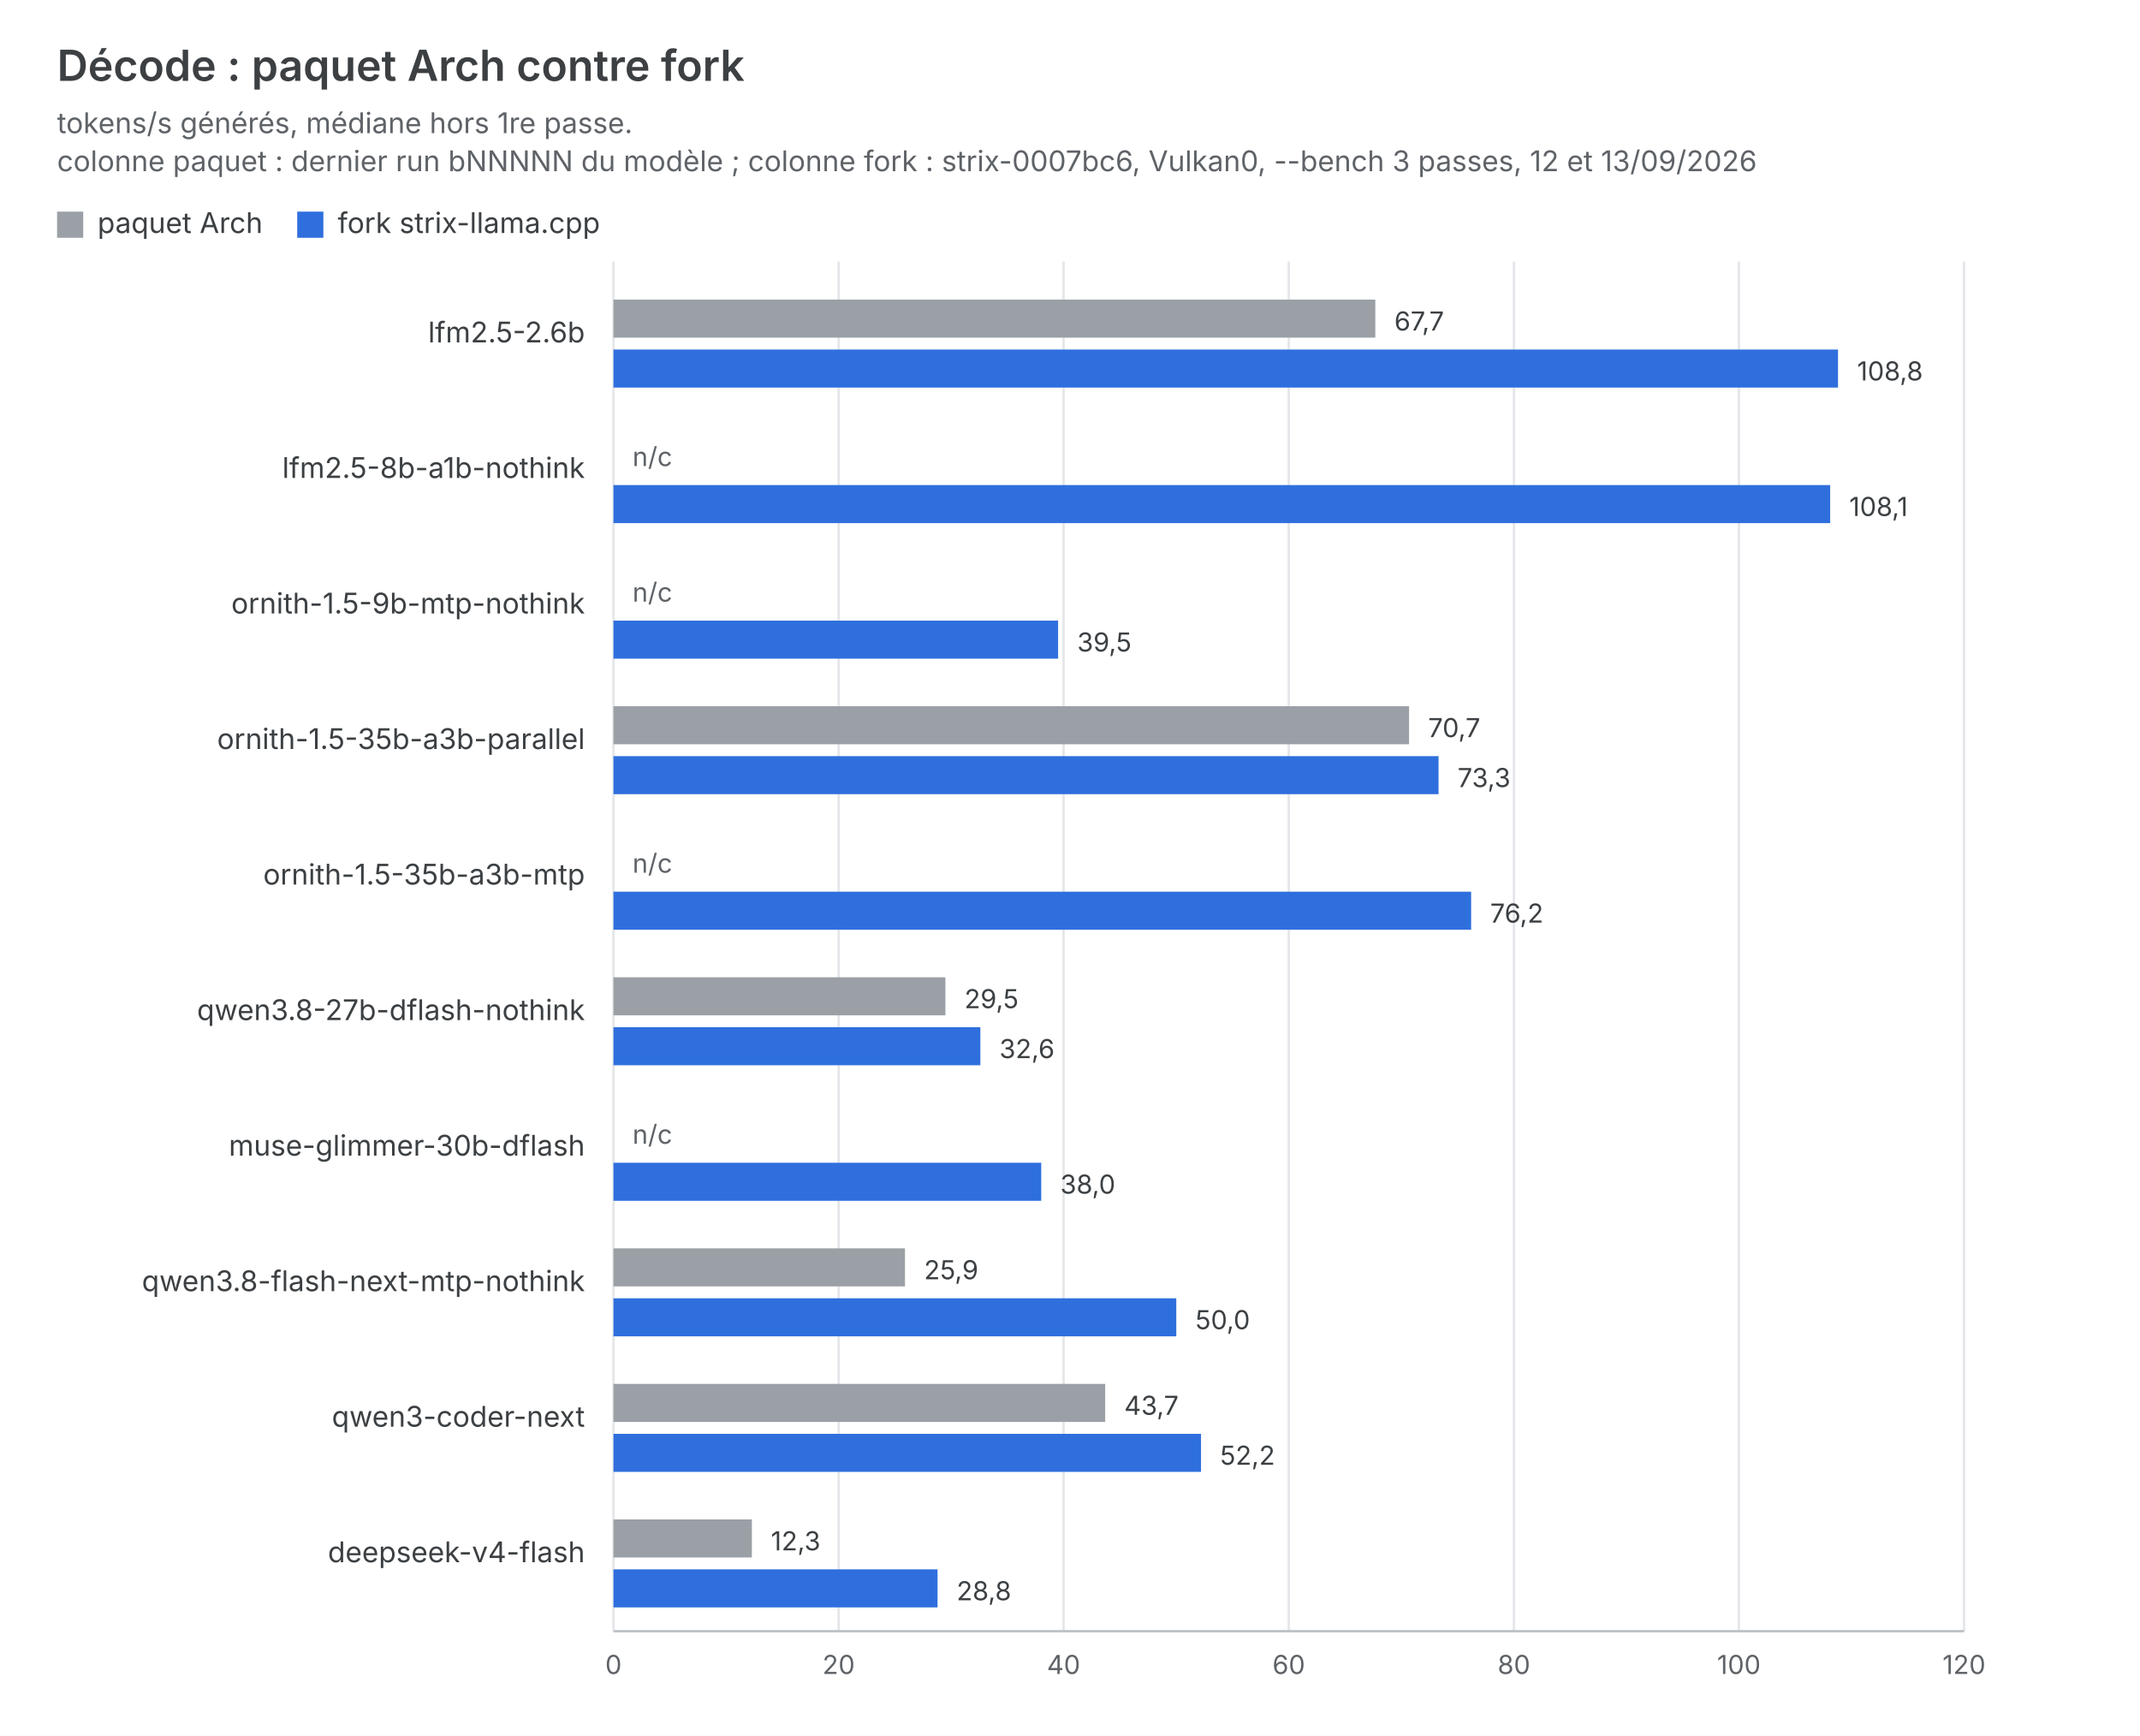
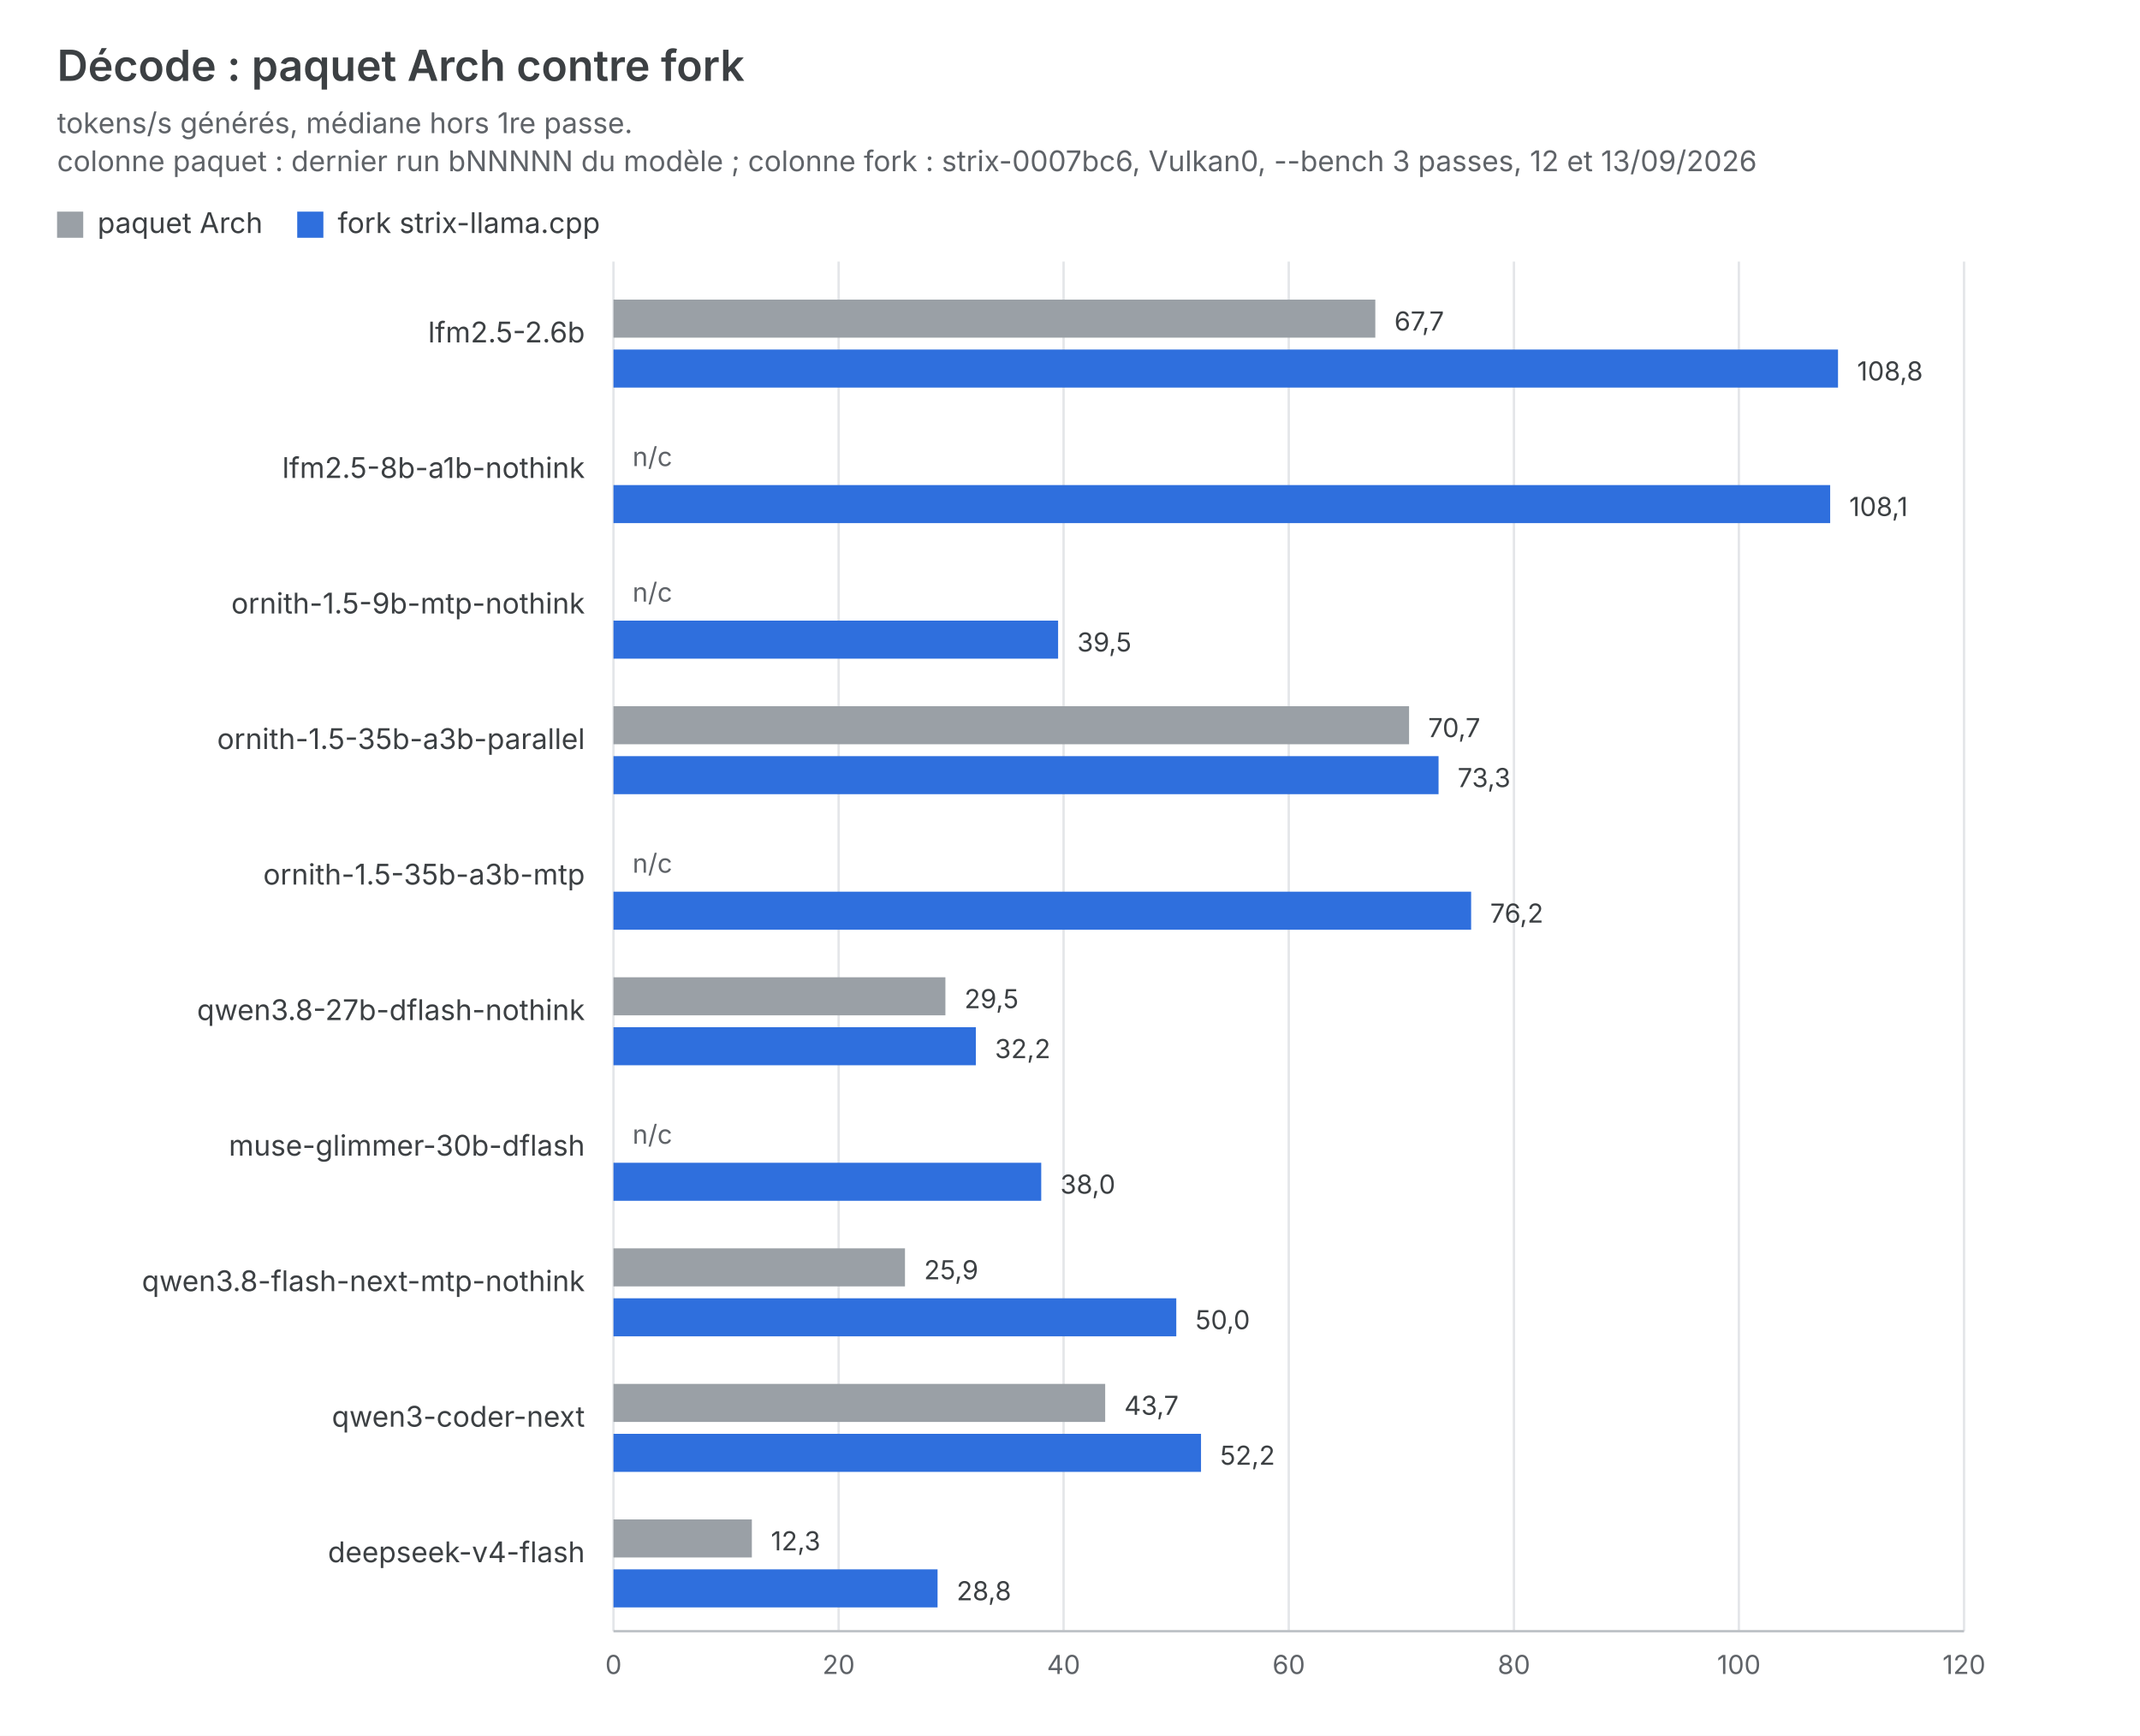
<svg xmlns="http://www.w3.org/2000/svg" width="900" height="730" viewBox="0 0 900 730" role="img" aria-label="Décode : paquet Arch contre fork">
  <rect x="0" y="0" width="900" height="730" fill="#ffffff" />
  <text x="24.0" y="34.0" font-family="Inter, Helvetica, Arial, sans-serif" font-size="18" fill="#3c4043" text-anchor="start" font-weight="600">Décode : paquet Arch contre fork</text>
  <text x="24.0" y="56.0" font-family="Inter, Helvetica, Arial, sans-serif" font-size="12" fill="#5f6368" text-anchor="start">tokens/s générés, médiane hors 1re passe.</text>
  <text x="24.0" y="72.0" font-family="Inter, Helvetica, Arial, sans-serif" font-size="12" fill="#5f6368" text-anchor="start">colonne paquet : dernier run bNNNNN du modèle ; colonne fork : strix-0007bc6, Vulkan0, --bench 3 passes, 12 et 13/09/2026</text>
  <rect x="24.0" y="89.0" width="11" height="11" fill="#9aa0a6" />
  <text x="41.0" y="98.0" font-family="Inter, Helvetica, Arial, sans-serif" font-size="12" fill="#3c4043" text-anchor="start">paquet Arch</text>
  <rect x="125.0" y="89.0" width="11" height="11" fill="#2f6fdd" />
  <text x="142.0" y="98.0" font-family="Inter, Helvetica, Arial, sans-serif" font-size="12" fill="#3c4043" text-anchor="start">fork strix-llama.cpp</text>
  <line x1="258.0" y1="110.0" x2="258.0" y2="686.0" stroke="#e4e6e9" stroke-width="1.0" />
  <text x="258.0" y="704.0" font-family="Inter, Helvetica, Arial, sans-serif" font-size="11" fill="#5f6368" text-anchor="middle">0</text>
  <line x1="352.7" y1="110.0" x2="352.7" y2="686.0" stroke="#e4e6e9" stroke-width="1.0" />
  <text x="352.7" y="704.0" font-family="Inter, Helvetica, Arial, sans-serif" font-size="11" fill="#5f6368" text-anchor="middle">20</text>
  <line x1="447.3" y1="110.0" x2="447.3" y2="686.0" stroke="#e4e6e9" stroke-width="1.0" />
  <text x="447.3" y="704.0" font-family="Inter, Helvetica, Arial, sans-serif" font-size="11" fill="#5f6368" text-anchor="middle">40</text>
  <line x1="542.0" y1="110.0" x2="542.0" y2="686.0" stroke="#e4e6e9" stroke-width="1.0" />
  <text x="542.0" y="704.0" font-family="Inter, Helvetica, Arial, sans-serif" font-size="11" fill="#5f6368" text-anchor="middle">60</text>
  <line x1="636.7" y1="110.0" x2="636.7" y2="686.0" stroke="#e4e6e9" stroke-width="1.0" />
  <text x="636.7" y="704.0" font-family="Inter, Helvetica, Arial, sans-serif" font-size="11" fill="#5f6368" text-anchor="middle">80</text>
  <line x1="731.3" y1="110.0" x2="731.3" y2="686.0" stroke="#e4e6e9" stroke-width="1.0" />
  <text x="731.3" y="704.0" font-family="Inter, Helvetica, Arial, sans-serif" font-size="11" fill="#5f6368" text-anchor="middle">100</text>
  <line x1="826.0" y1="110.0" x2="826.0" y2="686.0" stroke="#e4e6e9" stroke-width="1.0" />
  <text x="826.0" y="704.0" font-family="Inter, Helvetica, Arial, sans-serif" font-size="11" fill="#5f6368" text-anchor="middle">120</text>
  <line x1="258.0" y1="686.0" x2="826.0" y2="686.0" stroke="#bdc1c6" stroke-width="1.0" />
  <text x="246.0" y="144.0" font-family="Inter, Helvetica, Arial, sans-serif" font-size="12" fill="#3c4043" text-anchor="end">lfm2.5-2.6b</text>
  <rect x="258.0" y="126.0" width="320.4" height="16.0" fill="#9aa0a6" />
  <text x="586.4" y="139.0" font-family="Inter, Helvetica, Arial, sans-serif" font-size="11" fill="#3c4043" text-anchor="start">67,7</text>
  <rect x="258.0" y="147.0" width="515.0" height="16.0" fill="#2f6fdd" />
  <text x="781.0" y="160.0" font-family="Inter, Helvetica, Arial, sans-serif" font-size="11" fill="#3c4043" text-anchor="start">108,8</text>
  <text x="246.0" y="201.0" font-family="Inter, Helvetica, Arial, sans-serif" font-size="12" fill="#3c4043" text-anchor="end">lfm2.5-8b-a1b-nothink</text>
  <text x="266.0" y="196.0" font-family="Inter, Helvetica, Arial, sans-serif" font-size="11" fill="#5f6368" text-anchor="start">n/c</text>
  <rect x="258.0" y="204.0" width="511.7" height="16.0" fill="#2f6fdd" />
  <text x="777.7" y="217.0" font-family="Inter, Helvetica, Arial, sans-serif" font-size="11" fill="#3c4043" text-anchor="start">108,1</text>
  <text x="246.0" y="258.0" font-family="Inter, Helvetica, Arial, sans-serif" font-size="12" fill="#3c4043" text-anchor="end">ornith-1.5-9b-mtp-nothink</text>
  <text x="266.0" y="253.0" font-family="Inter, Helvetica, Arial, sans-serif" font-size="11" fill="#5f6368" text-anchor="start">n/c</text>
  <rect x="258.0" y="261.0" width="187.0" height="16.0" fill="#2f6fdd" />
  <text x="453.0" y="274.0" font-family="Inter, Helvetica, Arial, sans-serif" font-size="11" fill="#3c4043" text-anchor="start">39,5</text>
  <text x="246.0" y="315.0" font-family="Inter, Helvetica, Arial, sans-serif" font-size="12" fill="#3c4043" text-anchor="end">ornith-1.5-35b-a3b-parallel</text>
  <rect x="258.0" y="297.0" width="334.6" height="16.0" fill="#9aa0a6" />
  <text x="600.6" y="310.0" font-family="Inter, Helvetica, Arial, sans-serif" font-size="11" fill="#3c4043" text-anchor="start">70,7</text>
  <rect x="258.0" y="318.0" width="347.0" height="16.0" fill="#2f6fdd" />
  <text x="613.0" y="331.0" font-family="Inter, Helvetica, Arial, sans-serif" font-size="11" fill="#3c4043" text-anchor="start">73,3</text>
  <text x="246.0" y="372.0" font-family="Inter, Helvetica, Arial, sans-serif" font-size="12" fill="#3c4043" text-anchor="end">ornith-1.5-35b-a3b-mtp</text>
  <text x="266.0" y="367.0" font-family="Inter, Helvetica, Arial, sans-serif" font-size="11" fill="#5f6368" text-anchor="start">n/c</text>
  <rect x="258.0" y="375.0" width="360.7" height="16.0" fill="#2f6fdd" />
  <text x="626.7" y="388.0" font-family="Inter, Helvetica, Arial, sans-serif" font-size="11" fill="#3c4043" text-anchor="start">76,2</text>
  <text x="246.0" y="429.0" font-family="Inter, Helvetica, Arial, sans-serif" font-size="12" fill="#3c4043" text-anchor="end">qwen3.8-27b-dflash-nothink</text>
  <rect x="258.0" y="411.0" width="139.6" height="16.0" fill="#9aa0a6" />
  <text x="405.6" y="424.0" font-family="Inter, Helvetica, Arial, sans-serif" font-size="11" fill="#3c4043" text-anchor="start">29,5</text>
-   <rect x="258.0" y="432.0" width="154.3" height="16.0" fill="#2f6fdd" />
-   <text x="420.3" y="445.0" font-family="Inter, Helvetica, Arial, sans-serif" font-size="11" fill="#3c4043" text-anchor="start">32,6</text>
+   <rect x="258.0" y="432.0" width="152.4" height="16.0" fill="#2f6fdd" />
+   <text x="418.4" y="445.0" font-family="Inter, Helvetica, Arial, sans-serif" font-size="11" fill="#3c4043" text-anchor="start">32,2</text>
  <text x="246.0" y="486.0" font-family="Inter, Helvetica, Arial, sans-serif" font-size="12" fill="#3c4043" text-anchor="end">muse-glimmer-30b-dflash</text>
  <text x="266.0" y="481.0" font-family="Inter, Helvetica, Arial, sans-serif" font-size="11" fill="#5f6368" text-anchor="start">n/c</text>
  <rect x="258.0" y="489.0" width="179.9" height="16.0" fill="#2f6fdd" />
  <text x="445.9" y="502.0" font-family="Inter, Helvetica, Arial, sans-serif" font-size="11" fill="#3c4043" text-anchor="start">38,0</text>
  <text x="246.0" y="543.0" font-family="Inter, Helvetica, Arial, sans-serif" font-size="12" fill="#3c4043" text-anchor="end">qwen3.8-flash-next-mtp-nothink</text>
  <rect x="258.0" y="525.0" width="122.6" height="16.0" fill="#9aa0a6" />
  <text x="388.6" y="538.0" font-family="Inter, Helvetica, Arial, sans-serif" font-size="11" fill="#3c4043" text-anchor="start">25,9</text>
  <rect x="258.0" y="546.0" width="236.7" height="16.0" fill="#2f6fdd" />
  <text x="502.7" y="559.0" font-family="Inter, Helvetica, Arial, sans-serif" font-size="11" fill="#3c4043" text-anchor="start">50,0</text>
  <text x="246.0" y="600.0" font-family="Inter, Helvetica, Arial, sans-serif" font-size="12" fill="#3c4043" text-anchor="end">qwen3-coder-next</text>
  <rect x="258.0" y="582.0" width="206.8" height="16.0" fill="#9aa0a6" />
  <text x="472.8" y="595.0" font-family="Inter, Helvetica, Arial, sans-serif" font-size="11" fill="#3c4043" text-anchor="start">43,7</text>
  <rect x="258.0" y="603.0" width="247.1" height="16.0" fill="#2f6fdd" />
  <text x="513.1" y="616.0" font-family="Inter, Helvetica, Arial, sans-serif" font-size="11" fill="#3c4043" text-anchor="start">52,2</text>
  <text x="246.0" y="657.0" font-family="Inter, Helvetica, Arial, sans-serif" font-size="12" fill="#3c4043" text-anchor="end">deepseek-v4-flash</text>
  <rect x="258.0" y="639.0" width="58.2" height="16.0" fill="#9aa0a6" />
  <text x="324.2" y="652.0" font-family="Inter, Helvetica, Arial, sans-serif" font-size="11" fill="#3c4043" text-anchor="start">12,3</text>
  <rect x="258.0" y="660.0" width="136.3" height="16.0" fill="#2f6fdd" />
  <text x="402.3" y="673.0" font-family="Inter, Helvetica, Arial, sans-serif" font-size="11" fill="#3c4043" text-anchor="start">28,8</text>
</svg>
